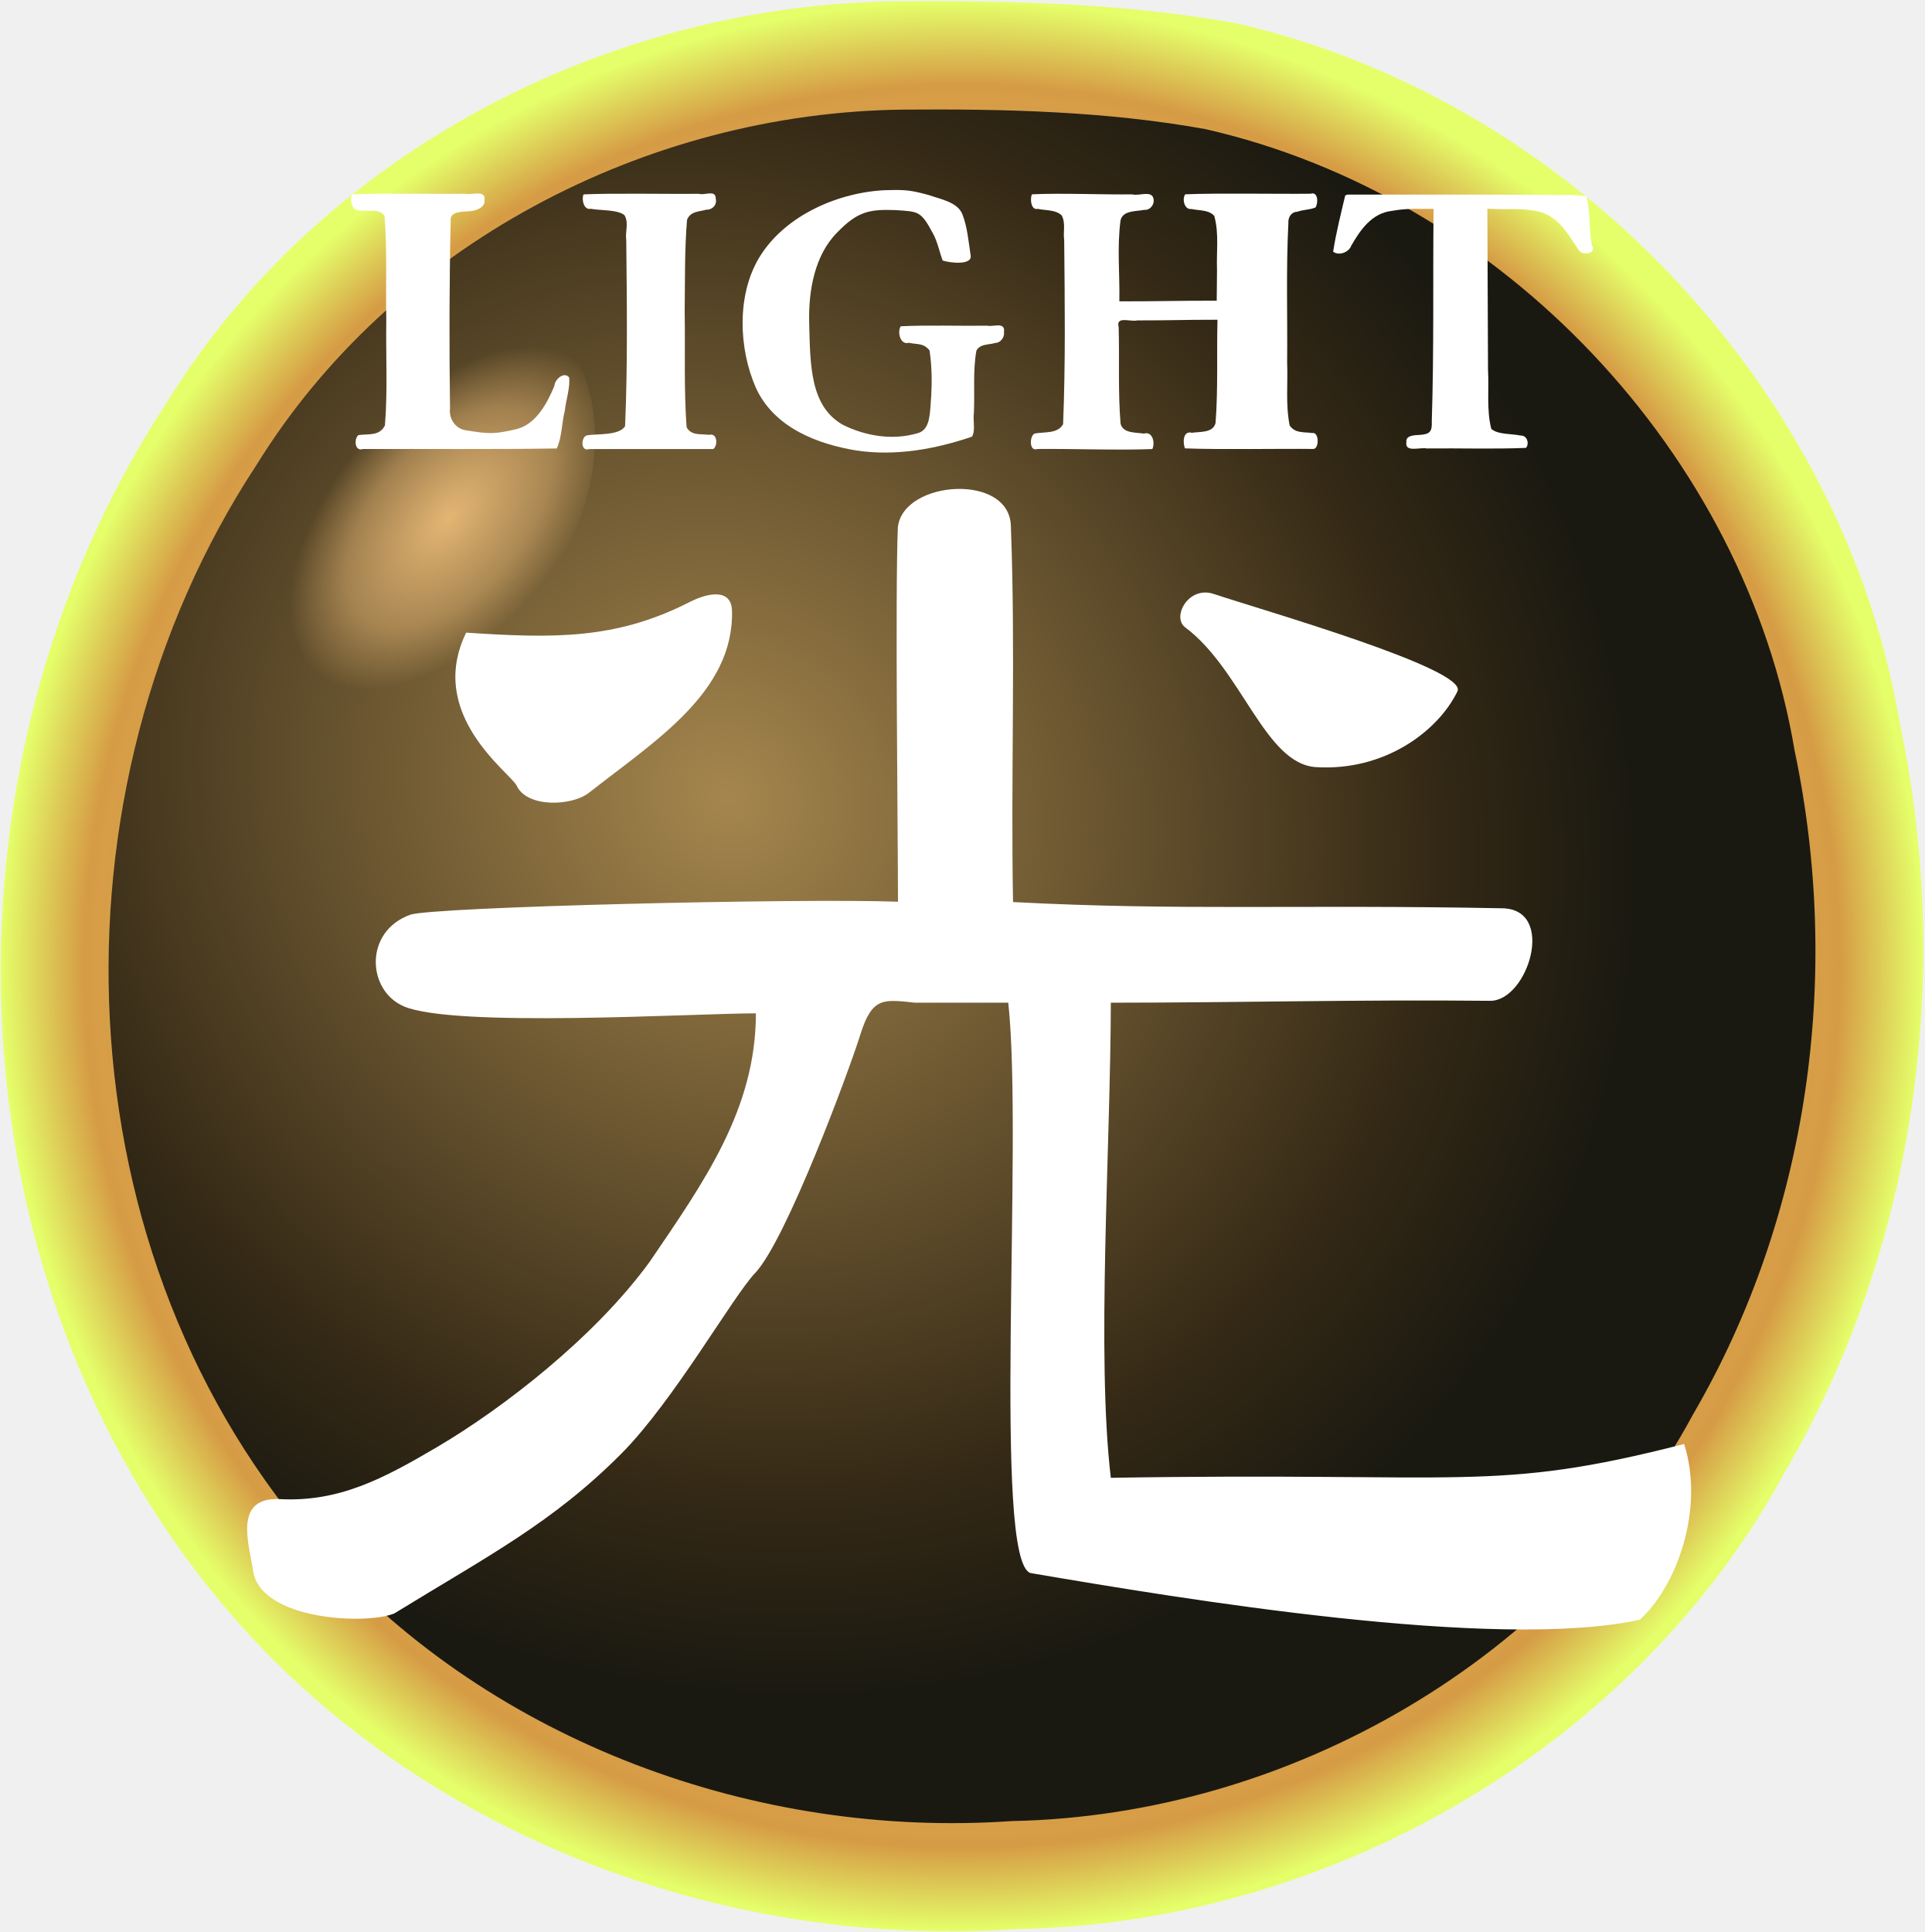
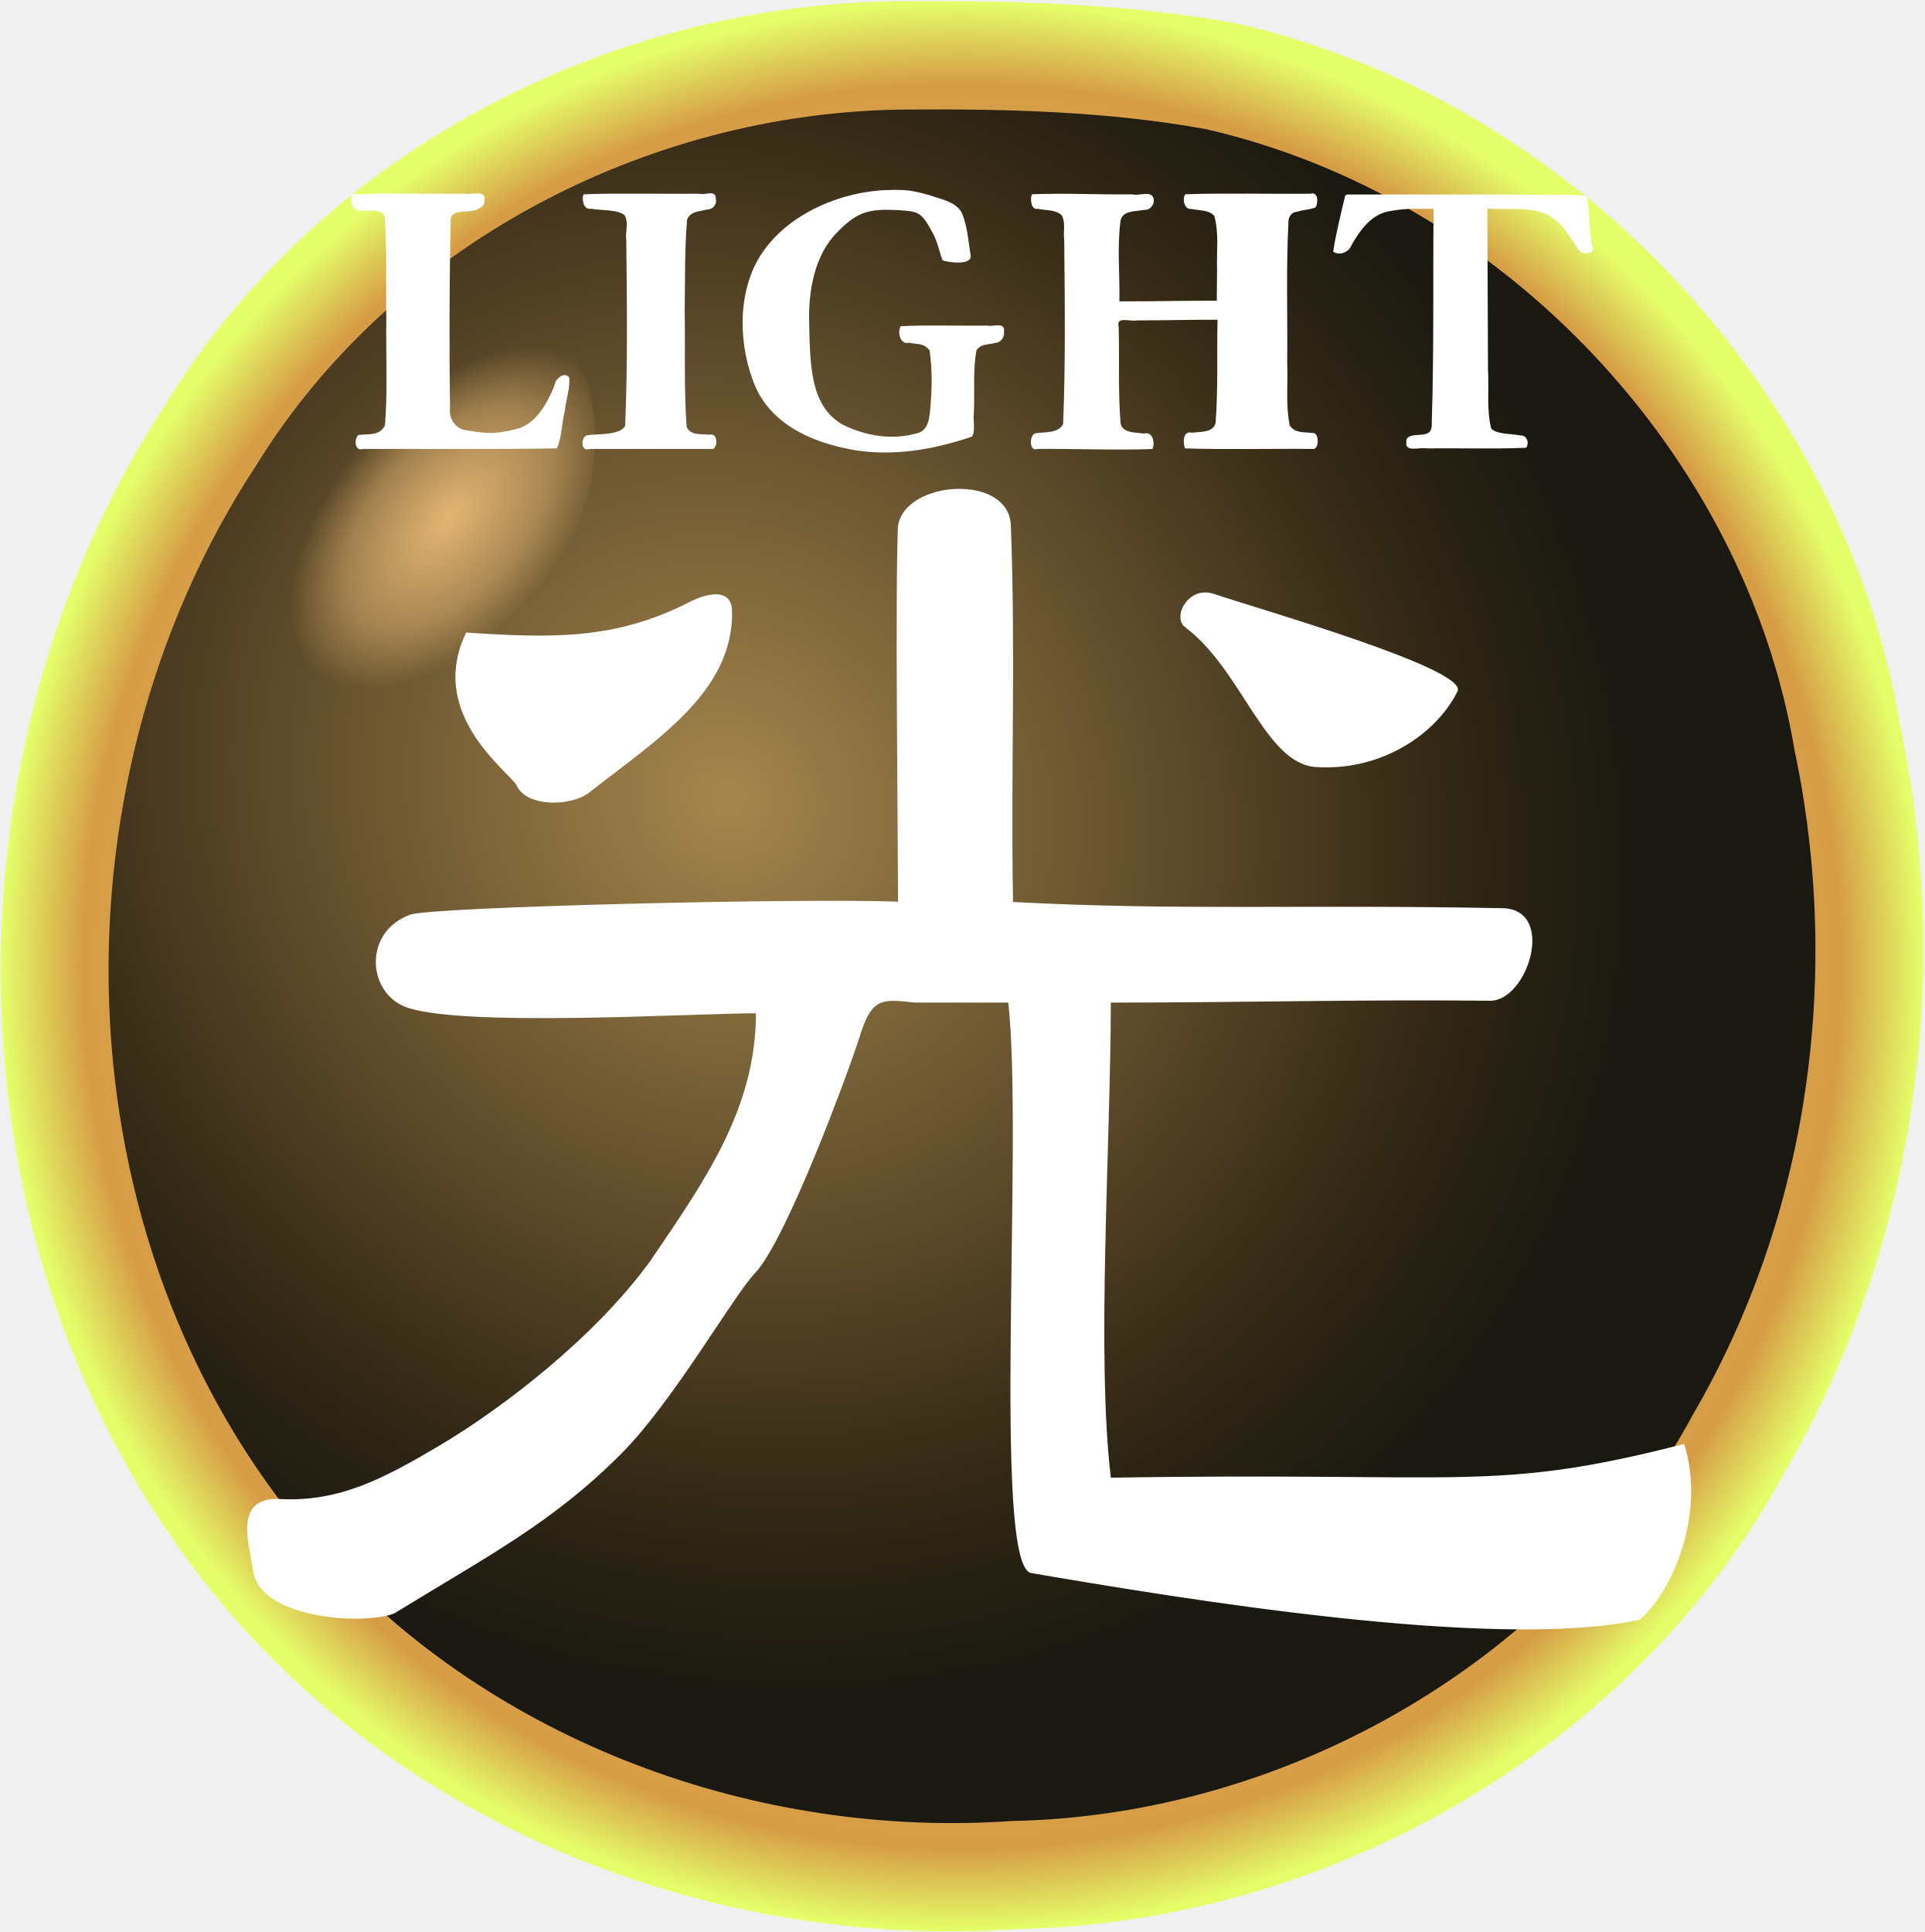
- <svg xmlns="http://www.w3.org/2000/svg" xmlns:xlink="http://www.w3.org/1999/xlink" width="76.852" height="77.152" id="svg3760" version="1.1">
-   <defs id="defs3762">
-     <linearGradient id="linearGradient4306">
-       <stop id="stop4308" offset="0" style="stop-color:#9f863f;stop-opacity:1" />
-       <stop style="stop-color:#332815;stop-opacity:1" offset="1" id="stop4310" />
-       <stop id="stop4312" offset="1" style="stop-color:#e9e560;stop-opacity:1" />
+ <svg xmlns="http://www.w3.org/2000/svg" xmlns:xlink="http://www.w3.org/1999/xlink" width="76.852" height="77.152">
+   <defs>
+     <linearGradient id="a">
+       <stop offset="0" style="stop-color:red;stop-opacity:1" />
+       <stop offset="1" style="stop-color:#f60;stop-opacity:1" />
    </linearGradient>
-     <linearGradient id="linearGradient4296">
-       <stop id="stop4298" offset="0" style="stop-color:#f0bf7a;stop-opacity:.911" />
-       <stop style="stop-color:#f0bf7a;stop-opacity:.455" offset="0.642" id="stop4300" />
-       <stop id="stop4302" offset="1" style="stop-color:#f0bf7a;stop-opacity:0" />
+     <linearGradient xlink:href="#a" id="g" x1="143.5" x2="106.25" y1="22.902" y2="22.402" gradientTransform="translate(242.577 538.31)scale(.71709)" gradientUnits="userSpaceOnUse" />
+     <linearGradient id="b">
+       <stop offset="0" style="stop-color:#f3c87d;stop-opacity:.759" />
+       <stop offset=".914" style="stop-color:#d69c45;stop-opacity:1" />
+       <stop offset="1" style="stop-color:#e5ff6a;stop-opacity:1" />
    </linearGradient>
-     <linearGradient id="linearGradient4230">
-       <stop style="stop-color:#f0bf7a;stop-opacity:.911" offset="0" id="stop4232" />
-       <stop id="stop4292" offset="0.5" style="stop-color:#f0bf7a;stop-opacity:.455" />
-       <stop style="stop-color:#f0bf7a;stop-opacity:0" offset="1" id="stop4234" />
+     <linearGradient id="c">
+       <stop offset="0" style="stop-color:#a5864d;stop-opacity:1" />
+       <stop offset=".786" style="stop-color:#332815;stop-opacity:1" />
+       <stop offset="1" style="stop-color:#1a1911;stop-opacity:1" />
    </linearGradient>
-     <linearGradient id="linearGradient3111">
-       <stop style="stop-color:#f3c87d;stop-opacity:.759" offset="0" id="stop3113" />
-       <stop id="stop3119" offset="0.914" style="stop-color:#d69c45;stop-opacity:1" />
-       <stop style="stop-color:#e5ff6a;stop-opacity:1" offset="1" id="stop3115" />
+     <linearGradient id="d">
+       <stop offset="0" style="stop-color:#f0bf7a;stop-opacity:.911" />
+       <stop offset=".642" style="stop-color:#f0bf7a;stop-opacity:.455" />
+       <stop offset="1" style="stop-color:#f0bf7a;stop-opacity:0" />
    </linearGradient>
-     <linearGradient id="linearGradient3101">
-       <stop style="stop-color:#a5864d;stop-opacity:1" offset="0" id="stop3103" />
-       <stop id="stop4238" offset="0.786" style="stop-color:#332815;stop-opacity:1" />
-       <stop style="stop-color:#1a1911;stop-opacity:1" offset="1" id="stop3105" />
-     </linearGradient>
-     <radialGradient xlink:href="#linearGradient4230" id="radialGradient4236" cx="306.6" cy="555.367" fx="306.6" fy="555.367" r="6.005" gradientTransform="matrix(0.6088642,0.5079639,-0.9099605,1.090712,625.3083,-205.9878)" gradientUnits="userSpaceOnUse" />
-     <radialGradient xlink:href="#linearGradient4306" id="radialGradient4304" cx="327.576" cy="574.454" fx="327.576" fy="574.454" r="39.672" gradientTransform="matrix(-1.8589783e-6,1.077061,-1.155144,-2.9470962e-6,991.2851,221.5813)" gradientUnits="userSpaceOnUse" />
-     <linearGradient y2="22.402" x2="106.25" y1="22.902" x1="143.5" gradientTransform="matrix(1.211341,0,0,1.211341,182.5363,525.1974)" gradientUnits="userSpaceOnUse" id="linearGradient6058" xlink:href="#linearGradient5507-3" />
-     <linearGradient id="linearGradient5507-3">
-       <stop style="stop-color:red;stop-opacity:1" offset="0" id="stop5509-1" />
-       <stop style="stop-color:#f60;stop-opacity:1" offset="1" id="stop5511-9" />
-     </linearGradient>
-     <linearGradient y2="22.402" x2="106.25" y1="22.902" x1="143.5" gradientTransform="matrix(1.211341,0,0,1.211341,182.5363,525.1974)" gradientUnits="userSpaceOnUse" id="linearGradient7449" xlink:href="#linearGradient5507-3" />
-     <linearGradient id="linearGradient7451">
-       <stop style="stop-color:red;stop-opacity:1" offset="0" id="stop7453" />
-       <stop style="stop-color:#f60;stop-opacity:1" offset="1" id="stop7455" />
-     </linearGradient>
-     <linearGradient y2="22.402" x2="106.25" y1="22.902" x1="143.5" gradientTransform="matrix(0.7170856,0,0,0.7170854,242.5769,538.3108)" gradientUnits="userSpaceOnUse" id="linearGradient7459" xlink:href="#linearGradient5507-3" />
-     <radialGradient xlink:href="#linearGradient3111-5" id="radialGradient4358-4" cx="327.813" cy="574.355" fx="327.813" fy="574.355" r="39.672" gradientTransform="matrix(1,0,0,1.023228,0,-13.34126)" gradientUnits="userSpaceOnUse" />
-     <linearGradient id="linearGradient3111-5">
-       <stop style="stop-color:#f3c87d;stop-opacity:.759" offset="0" id="stop3113-4" />
-       <stop id="stop3119-9" offset="0.914" style="stop-color:#d69c45;stop-opacity:1" />
-       <stop style="stop-color:#e5ff6a;stop-opacity:1" offset="1" id="stop3115-5" />
-     </linearGradient>
-     <radialGradient xlink:href="#linearGradient3101-4" id="radialGradient3107-6" cx="316.585" cy="568.734" fx="316.585" fy="568.734" r="35.221" gradientTransform="matrix(0.7473946,0.822666,-0.7583096,0.6889322,512.8008,-84.98461)" gradientUnits="userSpaceOnUse" />
-     <linearGradient id="linearGradient3101-4">
-       <stop style="stop-color:#a5864d;stop-opacity:1" offset="0" id="stop3103-8" />
-       <stop id="stop4238-2" offset="0.786" style="stop-color:#332815;stop-opacity:1" />
-       <stop style="stop-color:#1a1911;stop-opacity:1" offset="1" id="stop3105-1" />
-     </linearGradient>
-     <radialGradient xlink:href="#linearGradient4296-8" id="radialGradient4294-6" gradientUnits="userSpaceOnUse" gradientTransform="matrix(0.6088642,0.5079639,-0.9099605,1.090712,625.3083,-205.9878)" cx="306.6" cy="555.367" fx="306.6" fy="555.367" r="6.005" />
-     <linearGradient id="linearGradient4296-8">
-       <stop id="stop4298-3" offset="0" style="stop-color:#f0bf7a;stop-opacity:.911" />
-       <stop style="stop-color:#f0bf7a;stop-opacity:.455" offset="0.642" id="stop4300-1" />
-       <stop id="stop4302-4" offset="1" style="stop-color:#f0bf7a;stop-opacity:0" />
-     </linearGradient>
+     <radialGradient xlink:href="#b" id="h" cx="327.813" cy="574.355" r="39.672" fx="327.813" fy="574.355" gradientTransform="matrix(1 0 0 1.02323 0 -13.341)" gradientUnits="userSpaceOnUse" />
+     <radialGradient xlink:href="#c" id="i" cx="316.585" cy="568.734" r="35.221" fx="316.585" fy="568.734" gradientTransform="matrix(.7474 .82267 -.75831 .68893 512.8 -84.985)" gradientUnits="userSpaceOnUse" />
+     <radialGradient xlink:href="#d" id="j" cx="306.6" cy="555.367" r="6.005" fx="306.6" fy="555.367" gradientTransform="matrix(.60886 .50796 -.90996 1.09071 625.308 -205.988)" gradientUnits="userSpaceOnUse" />
  </defs>
-   <g id="layer1" transform="translate(-288.9848,-535.5256)">
-     <g id="g4793" transform="matrix(0.967666,0,0,0.9494436,10.18165,28.77122)">
-       <text xml:space="preserve" style="font-size:28.683px;font-style:normal;font-weight:400;line-height:125%;letter-spacing:0;word-spacing:0;fill:url(#linearGradient7459);fill-opacity:1;stroke:none;font-family:StoneSerITCStd Medium;-inkscape-font-specification:StoneSerITCStd Medium" x="310.521" y="555.63" id="text5503" transform="scale(0.9905396,1.009551)">
-         <tspan id="tspan5505" x="310.521" y="555.63" style="font-size:4.303px;fill:url(#linearGradient7459);fill-opacity:1">Created by Falzar FZ</tspan>
-       </text>
-       <g transform="translate(0.00547206,0.0258127)" id="g3021">
-         <path style="fill:url(#radialGradient4358-4);fill-opacity:1;stroke:none" d="m 325.125,533.768 c -12.046,0.128 -23.831,6.478 -30.107,16.838 -9.983,15.476 -9.221,37.58 3.108,51.559 7.911,8.942 20.141,13.526 31.995,12.685 12.969,-0.255 25.579,-7.742 31.67,-19.258 5.399,-9.438 6.922,-20.84 4.726,-31.458 -2.298,-13.991 -13.544,-26.226 -27.386,-29.442 -4.606,-0.847 -9.333,-0.962 -14.005,-0.925 z" id="path3048" />
-         <path style="fill:url(#radialGradient3107-6);fill-opacity:1;stroke:none" d="m 325.427,538.322 c -10.695,0.114 -21.158,5.751 -26.729,14.949 -8.863,13.739 -8.186,33.363 2.759,45.774 7.023,7.938 17.881,12.009 28.406,11.262 11.514,-0.226 22.709,-6.874 28.117,-17.097 4.793,-8.379 6.146,-18.502 4.195,-27.929 -2.04,-12.422 -12.024,-23.283 -24.314,-26.138 -4.089,-0.752 -8.286,-0.854 -12.434,-0.821 z" id="path3048-4" />
-         <path style="fill:url(#radialGradient4294-6);fill-opacity:1;stroke:none" d="m 311.715,548.433 c -6.298,-1.468 -14.764,7.173 -10.63,13.64 6.561,3.43 14.323,-7.353 10.63,-13.64 z" id="path3109" />
-         <g id="g4771" transform="translate(-85.68223,0.4227259)" style="fill:#fff;fill-opacity:1">
-           <g style="fill:#fff;fill-opacity:1" transform="translate(-84.56768,0)" id="g4661">
-             <path style="fill:#fff;fill-opacity:1;stroke:none" d="m 495.417,555.457 c -0.113,2.836 0.001,12.462 0.006,15.759 -4.044,-0.152 -19.228,0.217 -20.13,0.548 -1.914,0.703 -1.787,3.191 -0.261,3.854 2.088,0.907 11.923,0.296 14.527,0.293 -0.004,4.024 -2.122,7.061 -4.377,10.44 -2.271,3.187 -6.065,6.175 -8.795,7.811 -2.21,1.325 -4.033,2.309 -6.473,2.181 -1.951,-0.103 -1.261,1.927 -1.107,3.013 0.294,2.073 4.655,2.289 5.83,1.795 3.88,-2.429 6.538,-3.816 9.382,-6.734 2.152,-2.209 4.593,-6.606 5.506,-7.581 1.287,-1.377 3.895,-8.557 4.341,-10.022 0.495,-1.625 0.979,-1.482 2.268,-1.351 1.28,0 2.56,0 3.84,0 0.626,5.857 -0.667,23.483 0.918,23.989 6.186,1.074 19.208,3.289 25.148,1.964 1.53,-1.423 2.676,-4.668 1.826,-7.391 -7.906,2.065 -8.943,1.17 -23.659,1.422 -0.6,-5.12 -0.015,-13.829 -2e-5,-19.984 5.349,0 10.175,-0.136 15.652,-0.079 1.558,0.016 2.752,-3.87 0.488,-3.892 -8.399,-0.167 -13.276,0.109 -20.176,-0.262 -0.096,-5.286 0.108,-10.513 -0.089,-15.792 -0.025,-2.271 -4.442,-1.955 -4.663,0.019 z" id="path4466" />
-             <path style="fill:#fff;fill-opacity:1;stroke:none" d="m 507.275,559.676 c 2.332,1.772 3.291,5.74 5.39,5.878 2.81,0.185 5.037,-1.488 5.847,-3.187 0.446,-0.937 -8.095,-3.426 -10.059,-4.096 -1.047,-0.357 -1.741,0.977 -1.178,1.404 z" id="path4468" />
-             <path style="fill:#fff;fill-opacity:1;stroke:none" d="m 486.811,558.618 c -3.063,1.591 -5.652,1.516 -9.209,1.281 -1.662,3.46 1.843,5.905 2.086,6.439 0.422,0.926 2.266,0.871 2.993,0.287 2.684,-2.156 5.974,-4.213 5.892,-7.648 -0.021,-0.873 -0.865,-0.825 -1.762,-0.359 z" id="path4470" />
-           </g>
-           <path id="path4692" d="m 388.324,541.477 c -0.101,0.223 -0.008,0.694 0.294,0.661 0.344,0.071 0.881,-0.111 1.049,0.255 0.111,1.444 0.041,2.903 0.071,4.354 -0.023,1.479 0.061,2.965 -0.056,4.437 -0.219,0.454 -0.672,0.346 -1.09,0.405 -0.185,0.126 -0.178,0.707 0.181,0.586 2.739,-0.009 5.265,0.02 7.999,-0.023 0.212,-0.445 0.208,-1.104 0.334,-1.589 0.038,-0.417 0.232,-0.985 0.176,-1.4 -0.202,-0.257 -0.589,0.069 -0.607,0.361 -0.301,0.727 -0.764,1.639 -1.61,1.826 -0.897,0.209 -1.095,0.19 -2.002,0.045 -0.467,-0.049 -0.749,-0.492 -0.695,-0.925 -0.034,-2.622 -0.031,-5.258 0.027,-7.88 -0.046,-0.442 0.499,-0.382 0.834,-0.422 0.209,-0.021 0.603,-0.152 0.561,-0.459 0.075,-0.455 -0.535,-0.207 -0.802,-0.269 -1.293,0.016 -3.353,-0.033 -4.636,0.024 l -0.028,0.013 z" style="fill:#fff;fill-opacity:1;stroke:none" />
-           <path id="path4694" d="m 397.873,541.477 c -0.074,0.193 10e-4,0.658 0.308,0.594 0.345,0.076 1.125,0.025 1.392,0.276 0.183,0.336 0.015,0.678 0.068,1.043 0.025,2.606 0.061,5.223 -0.048,7.82 -0.224,0.408 -1.175,0.32 -1.572,0.39 -0.246,0.046 -0.284,0.711 0.098,0.576 1.454,0 3.656,0 5.11,0 0.192,-0.116 0.188,-0.693 -0.166,-0.597 -0.36,-0.048 -0.737,0.044 -0.932,-0.321 -0.115,-1.621 -0.052,-3.254 -0.079,-4.881 0.018,-1.305 -0.008,-2.542 0.097,-3.838 0.137,-0.368 0.493,-0.341 0.807,-0.432 0.226,0.014 0.441,-0.199 0.379,-0.452 0.002,-0.406 -0.437,-0.137 -0.703,-0.214 -1.274,0.016 -3.468,-0.033 -4.732,0.024 l -0.028,0.013 z" style="fill:#fff;fill-opacity:1;stroke:none" />
-           <path id="path4696" d="m 410.404,541.286 c -1.89,0.061 -4.19,1.001 -5.279,2.842 -0.919,1.56 -0.856,3.794 -0.135,5.472 0.761,1.695 2.569,2.375 4.158,2.639 1.599,0.242 3.23,-0.051 4.763,-0.584 0.151,-0.272 0.031,-0.678 0.076,-1.001 0.042,-0.921 -0.048,-1.718 0.103,-2.615 0.157,-0.3 0.529,-0.24 0.789,-0.327 0.169,0.009 0.381,-0.202 0.35,-0.451 0.067,-0.459 -0.457,-0.211 -0.687,-0.272 -1.19,0.016 -2.393,-0.033 -3.574,0.024 -0.161,0.28 0.006,0.798 0.332,0.694 0.35,0.082 0.599,-0.006 0.859,0.324 0.024,0.18 0.043,0.354 0.057,0.524 0.049,0.61 0.032,1.174 -0.019,1.824 -0.038,0.503 -0.085,1.025 -0.549,1.136 -1.009,0.299 -2.11,0.123 -3.054,-0.35 -1.388,-0.785 -1.357,-2.576 -1.404,-4.288 -0.035,-1.372 0.23,-2.872 1.167,-3.821 0.829,-0.87 1.315,-0.972 2.405,-0.929 0.96,0.064 1.042,0.033 1.563,1.033 0.172,0.341 0.243,0.737 0.375,1.088 0.294,0.099 1.22,0.211 1.154,-0.212 -0.091,-0.589 -0.13,-1.18 -0.341,-1.733 -0.201,-0.526 -0.947,-0.644 -1.391,-0.811 -0.74,-0.202 -0.955,-0.226 -1.716,-0.204 z" style="fill:#fff;fill-opacity:1;stroke:none" />
-           <path id="path4698" d="m 416.375,541.477 c -0.07,0.193 -0.036,0.663 0.254,0.598 0.327,0.076 0.73,0.025 0.983,0.276 0.173,0.336 0.051,0.673 0.102,1.038 0.024,2.606 0.058,5.144 -0.045,7.741 -0.212,0.408 -0.777,0.32 -1.153,0.39 -0.233,0.046 -0.269,0.79 0.093,0.654 1.412,-0.016 3.339,0.06 4.742,0.003 0.123,-0.247 0.018,-0.763 -0.349,-0.65 -0.323,-0.055 -0.861,-3.9e-4 -0.961,-0.418 -0.111,-1.37 -0.041,-2.682 -0.079,-4.063 -0.126,-0.483 0.49,-0.208 0.767,-0.28 1.605,0 1.707,-0.028 3.311,-0.028 -0.035,1.473 0.029,2.878 -0.079,4.341 -0.102,0.428 -0.646,0.362 -0.975,0.413 -0.376,-0.101 -0.381,0.409 -0.289,0.656 1.423,0.058 3.867,0.008 5.298,0.025 0.248,0.003 0.246,-0.735 -0.048,-0.67 -0.354,-0.053 -0.695,0.024 -0.928,-0.318 -0.173,-0.889 -0.068,-1.743 -0.104,-2.651 0.019,-1.98 -0.047,-3.882 0.051,-5.857 -0.018,-0.238 0.114,-0.468 0.357,-0.478 0.297,-0.105 0.475,-0.07 0.761,-0.182 0.122,-0.182 0.113,-0.683 -0.199,-0.579 -1.389,0.016 -3.794,-0.033 -5.174,0.024 -0.142,0.192 -0.038,0.66 0.252,0.618 0.31,0.071 0.725,0.027 0.947,0.295 0.201,0.765 0.082,1.493 0.111,2.278 -0.004,0.428 -0.008,0.856 -0.012,1.284 -1.84,0 -2.179,0.028 -4.019,0.028 0.022,-1.165 -0.1,-2.257 0.05,-3.412 0.103,-0.425 0.65,-0.366 0.978,-0.437 0.239,0.028 0.449,-0.238 0.376,-0.497 -0.097,-0.324 -0.605,-0.076 -0.869,-0.154 -1.206,0.016 -2.927,-0.061 -4.124,-0.003 l -0.026,0.013 z" style="fill:#fff;fill-opacity:1;stroke:none" />
-           <path id="path4700" d="m 429.312,541.51 c -0.181,0.781 -0.38,1.579 -0.498,2.366 0.241,0.186 0.649,0.025 0.747,-0.253 0.359,-0.634 0.828,-1.362 1.67,-1.463 0.727,-0.126 0.992,-0.072 1.727,-0.085 -0.031,2.978 0.02,5.962 -0.074,8.936 0.024,0.451 -0.102,0.537 -0.468,0.569 -0.217,0.015 -0.621,0.006 -0.579,0.307 -0.076,0.451 0.565,0.203 0.845,0.265 1.362,-0.016 2.739,0.033 4.091,-0.024 0.143,-0.172 0.059,-0.54 -0.242,-0.521 -0.347,-0.08 -0.929,-0.032 -1.192,-0.281 -0.201,-0.805 -0.087,-1.654 -0.134,-2.479 -0.011,-2.26 -0.017,-4.521 -0.027,-6.781 0.816,0.061 1.424,-0.063 2.217,0.149 0.789,0.249 1.152,1.008 1.571,1.615 0.166,0.218 0.72,0.122 0.534,-0.204 -0.146,-0.692 -0.058,-1.399 -0.234,-2.081 -0.594,-0.104 -1.077,-0.027 -1.687,-0.06 -2.727,-0.018 -5.455,-0.007 -8.182,-0.01 l -0.055,0.024 -0.029,0.013 z" style="fill:#fff;fill-opacity:1;stroke:none" />
-         </g>
-       </g>
+   <text xml:space="preserve" x="310.521" y="555.63" style="font-size:28.683px;font-style:normal;font-weight:400;line-height:125%;letter-spacing:0;word-spacing:0;fill:url(#g);fill-opacity:1;stroke:none;font-family:StoneSerITCStd Medium;-inkscape-font-specification:StoneSerITCStd Medium" transform="translate(-278.803 -506.754)scale(.95851)">
+     <tspan x="310.521" y="555.63" style="font-size:4.303px;fill:url(#g);fill-opacity:1">Created by Falzar FZ</tspan>
+   </text>
+   <path d="M325.125 533.768c-12.046.128-23.831 6.478-30.107 16.838-9.984 15.476-9.221 37.58 3.108 51.559 7.91 8.942 20.14 13.526 31.995 12.685 12.969-.255 25.58-7.742 31.67-19.258 5.398-9.438 6.922-20.84 4.725-31.458-2.298-13.991-13.543-26.225-27.386-29.441-4.606-.848-9.333-.962-14.005-.925" style="fill:url(#h);fill-opacity:1;stroke:none" transform="matrix(.96767 0 0 .94944 -278.798 -506.73)" />
+   <path d="M325.427 538.322c-10.695.113-21.158 5.751-26.73 14.949-8.863 13.74-8.186 33.363 2.76 45.774 7.023 7.938 17.881 12.009 28.405 11.262 11.514-.226 22.71-6.874 28.117-17.097 4.793-8.38 6.145-18.502 4.195-27.929-2.04-12.422-12.024-23.283-24.313-26.139-4.09-.752-8.286-.854-12.434-.82" style="fill:url(#i);fill-opacity:1;stroke:none" transform="matrix(.96767 0 0 .94944 -278.798 -506.73)" />
+   <path d="M311.715 548.433c-6.298-1.468-14.764 7.173-10.63 13.64 6.56 3.43 14.322-7.353 10.63-13.64" style="fill:url(#j);fill-opacity:1;stroke:none" transform="matrix(.96767 0 0 .94944 -278.798 -506.73)" />
+   <g style="fill:#fff;fill-opacity:1">
+     <g style="fill:#fff;fill-opacity:1">
+       <path d="M495.417 555.457c-.113 2.836 0 12.462.006 15.759-4.044-.152-19.228.217-20.13.547-1.914.703-1.787 3.192-.26 3.855 2.087.906 11.923.296 14.526.293-.004 4.024-2.122 7.061-4.377 10.44-2.272 3.187-6.065 6.174-8.795 7.81-2.21 1.326-4.032 2.31-6.473 2.181-1.95-.102-1.261 1.928-1.107 3.013.294 2.074 4.655 2.29 5.83 1.796 3.88-2.429 6.538-3.816 9.382-6.734 2.152-2.209 4.593-6.606 5.506-7.582 1.287-1.376 3.894-8.557 4.34-10.022.495-1.626.98-1.483 2.269-1.351h3.84c.625 5.857-.668 23.483.917 23.989 6.186 1.074 19.209 3.29 25.148 1.964 1.53-1.422 2.676-4.668 1.826-7.39-7.906 2.065-8.944 1.17-23.66 1.42-.6-5.12-.015-13.828 0-19.983 5.35 0 10.176-.136 15.653-.079 1.557.016 2.752-3.87.488-3.892-8.399-.166-13.277.11-20.177-.261-.095-5.287.109-10.514-.089-15.792-.025-2.271-4.442-1.955-4.663.019" style="fill:#fff;fill-opacity:1;stroke:none" transform="matrix(.96767 0 0 .94944 -443.543 -506.329)" />
+       <path d="M507.275 559.676c2.332 1.772 3.292 5.74 5.39 5.878 2.81.185 5.037-1.488 5.847-3.187.446-.936-8.096-3.425-10.059-4.096-1.047-.357-1.74.977-1.178 1.405m-20.465-1.058c-3.062 1.591-5.651 1.516-9.208 1.28-1.662 3.46 1.843 5.906 2.086 6.44.421.926 2.266.87 2.992.287 2.684-2.157 5.974-4.213 5.892-7.648-.02-.873-.864-.825-1.761-.36" style="fill:#fff;fill-opacity:1;stroke:none" transform="matrix(.96767 0 0 .94944 -443.543 -506.329)" />
    </g>
+     <path d="M388.324 541.477c-.1.223-.008.694.294.661.344.07.88-.11 1.05.256.11 1.443.04 2.903.07 4.353-.023 1.479.06 2.966-.056 4.437-.22.454-.673.346-1.09.405-.185.127-.178.707.181.586 2.74-.009 5.265.02 7.999-.023.211-.445.207-1.104.334-1.59.038-.417.231-.984.176-1.399-.202-.257-.59.069-.608.36-.3.728-.764 1.64-1.61 1.826-.896.21-1.094.19-2.001.046-.467-.049-.75-.492-.696-.925-.034-2.622-.03-5.259.028-7.88-.046-.442.499-.382.834-.423.209-.02.603-.151.561-.458.076-.455-.535-.207-.802-.269-1.293.016-3.352-.032-4.636.024zm9.549 0c-.074.193.001.658.308.594.345.076 1.125.024 1.392.276.183.335.015.678.068 1.043.025 2.605.061 5.222-.047 7.82-.225.407-1.175.32-1.572.39-.246.046-.284.71.098.575h5.11c.193-.116.189-.693-.166-.597-.36-.048-.737.045-.932-.32-.116-1.621-.052-3.255-.08-4.882.019-1.304-.007-2.542.097-3.838.137-.368.493-.34.808-.432a.37.37 0 0 0 .379-.452c.002-.406-.438-.137-.703-.214-1.274.016-3.468-.032-4.732.024zm12.531-.191c-1.89.062-4.19 1-5.28 2.842-.918 1.56-.855 3.794-.135 5.472.761 1.694 2.57 2.374 4.158 2.639 1.6.242 3.23-.05 4.763-.584.151-.272.03-.678.076-1.001.042-.92-.048-1.718.103-2.615.157-.3.529-.24.79-.328.168.01.38-.201.349-.45.067-.46-.457-.211-.687-.273-1.19.016-2.393-.033-3.574.024-.161.28.006.798.332.694.35.083.599-.006.858.324q.037.27.057.524c.049.61.032 1.174-.02 1.824-.037.503-.084 1.024-.549 1.135-1.009.3-2.11.123-3.054-.35-1.388-.785-1.357-2.576-1.404-4.288-.036-1.372.23-2.872 1.167-3.821.829-.87 1.314-.972 2.405-.93.96.065 1.041.033 1.563 1.034.172.341.243.737.375 1.087.294.099 1.22.21 1.154-.211-.091-.589-.13-1.18-.34-1.734-.202-.525-.948-.643-1.391-.81-.74-.202-.956-.226-1.716-.204m5.971.191c-.07.193-.036.663.255.598.326.077.73.025.982.276.174.336.051.674.102 1.039.024 2.605.057 5.144-.045 7.74-.213.409-.777.32-1.153.39-.233.047-.269.79.093.655 1.412-.016 3.339.06 4.742.003.123-.247.018-.763-.35-.65-.322-.055-.86 0-.96-.418-.111-1.37-.042-2.682-.08-4.063-.125-.483.491-.208.768-.28 1.605 0 1.707-.027 3.312-.027-.035 1.473.029 2.878-.08 4.34-.102.428-.646.362-.975.414-.376-.101-.38.409-.289.656 1.424.058 3.868.008 5.298.025.248.003.247-.735-.047-.67-.354-.053-.696.024-.928-.318-.173-.89-.068-1.744-.104-2.651.019-1.98-.048-3.883.05-5.858-.017-.238.115-.468.358-.477.297-.105.475-.07.76-.183.123-.182.113-.683-.199-.578-1.389.016-3.794-.033-5.174.024-.141.192-.038.66.253.618.31.07.725.027.946.296.201.765.083 1.493.112 2.278l-.012 1.284c-1.84 0-2.179.028-4.02.028.023-1.165-.1-2.257.05-3.412.104-.426.65-.367.978-.437.239.028.45-.238.376-.498-.097-.324-.605-.076-.869-.154-1.206.017-2.927-.06-4.124-.003zm12.937.033c-.182.781-.38 1.58-.499 2.366.242.186.65.025.747-.254.359-.634.828-1.362 1.67-1.463.727-.126.992-.071 1.727-.085-.03 2.978.02 5.963-.074 8.936.024.451-.102.538-.468.57-.217.015-.621.005-.58.306-.075.451.566.203.845.265 1.362-.016 2.74.033 4.091-.024.143-.172.06-.54-.242-.52-.348-.081-.929-.033-1.192-.282-.201-.805-.087-1.654-.134-2.478-.011-2.26-.017-4.521-.027-6.782.816.061 1.425-.063 2.218.15.789.248 1.152 1.007 1.57 1.614.166.219.72.123.534-.204-.145-.692-.058-1.399-.233-2.081-.595-.104-1.077-.027-1.687-.06-2.727-.02-5.455-.008-8.182-.011l-.055.024z" style="fill:#fff;fill-opacity:1;stroke:none" transform="matrix(.96767 0 0 .94944 -361.71 -506.329)" />
  </g>
</svg>
